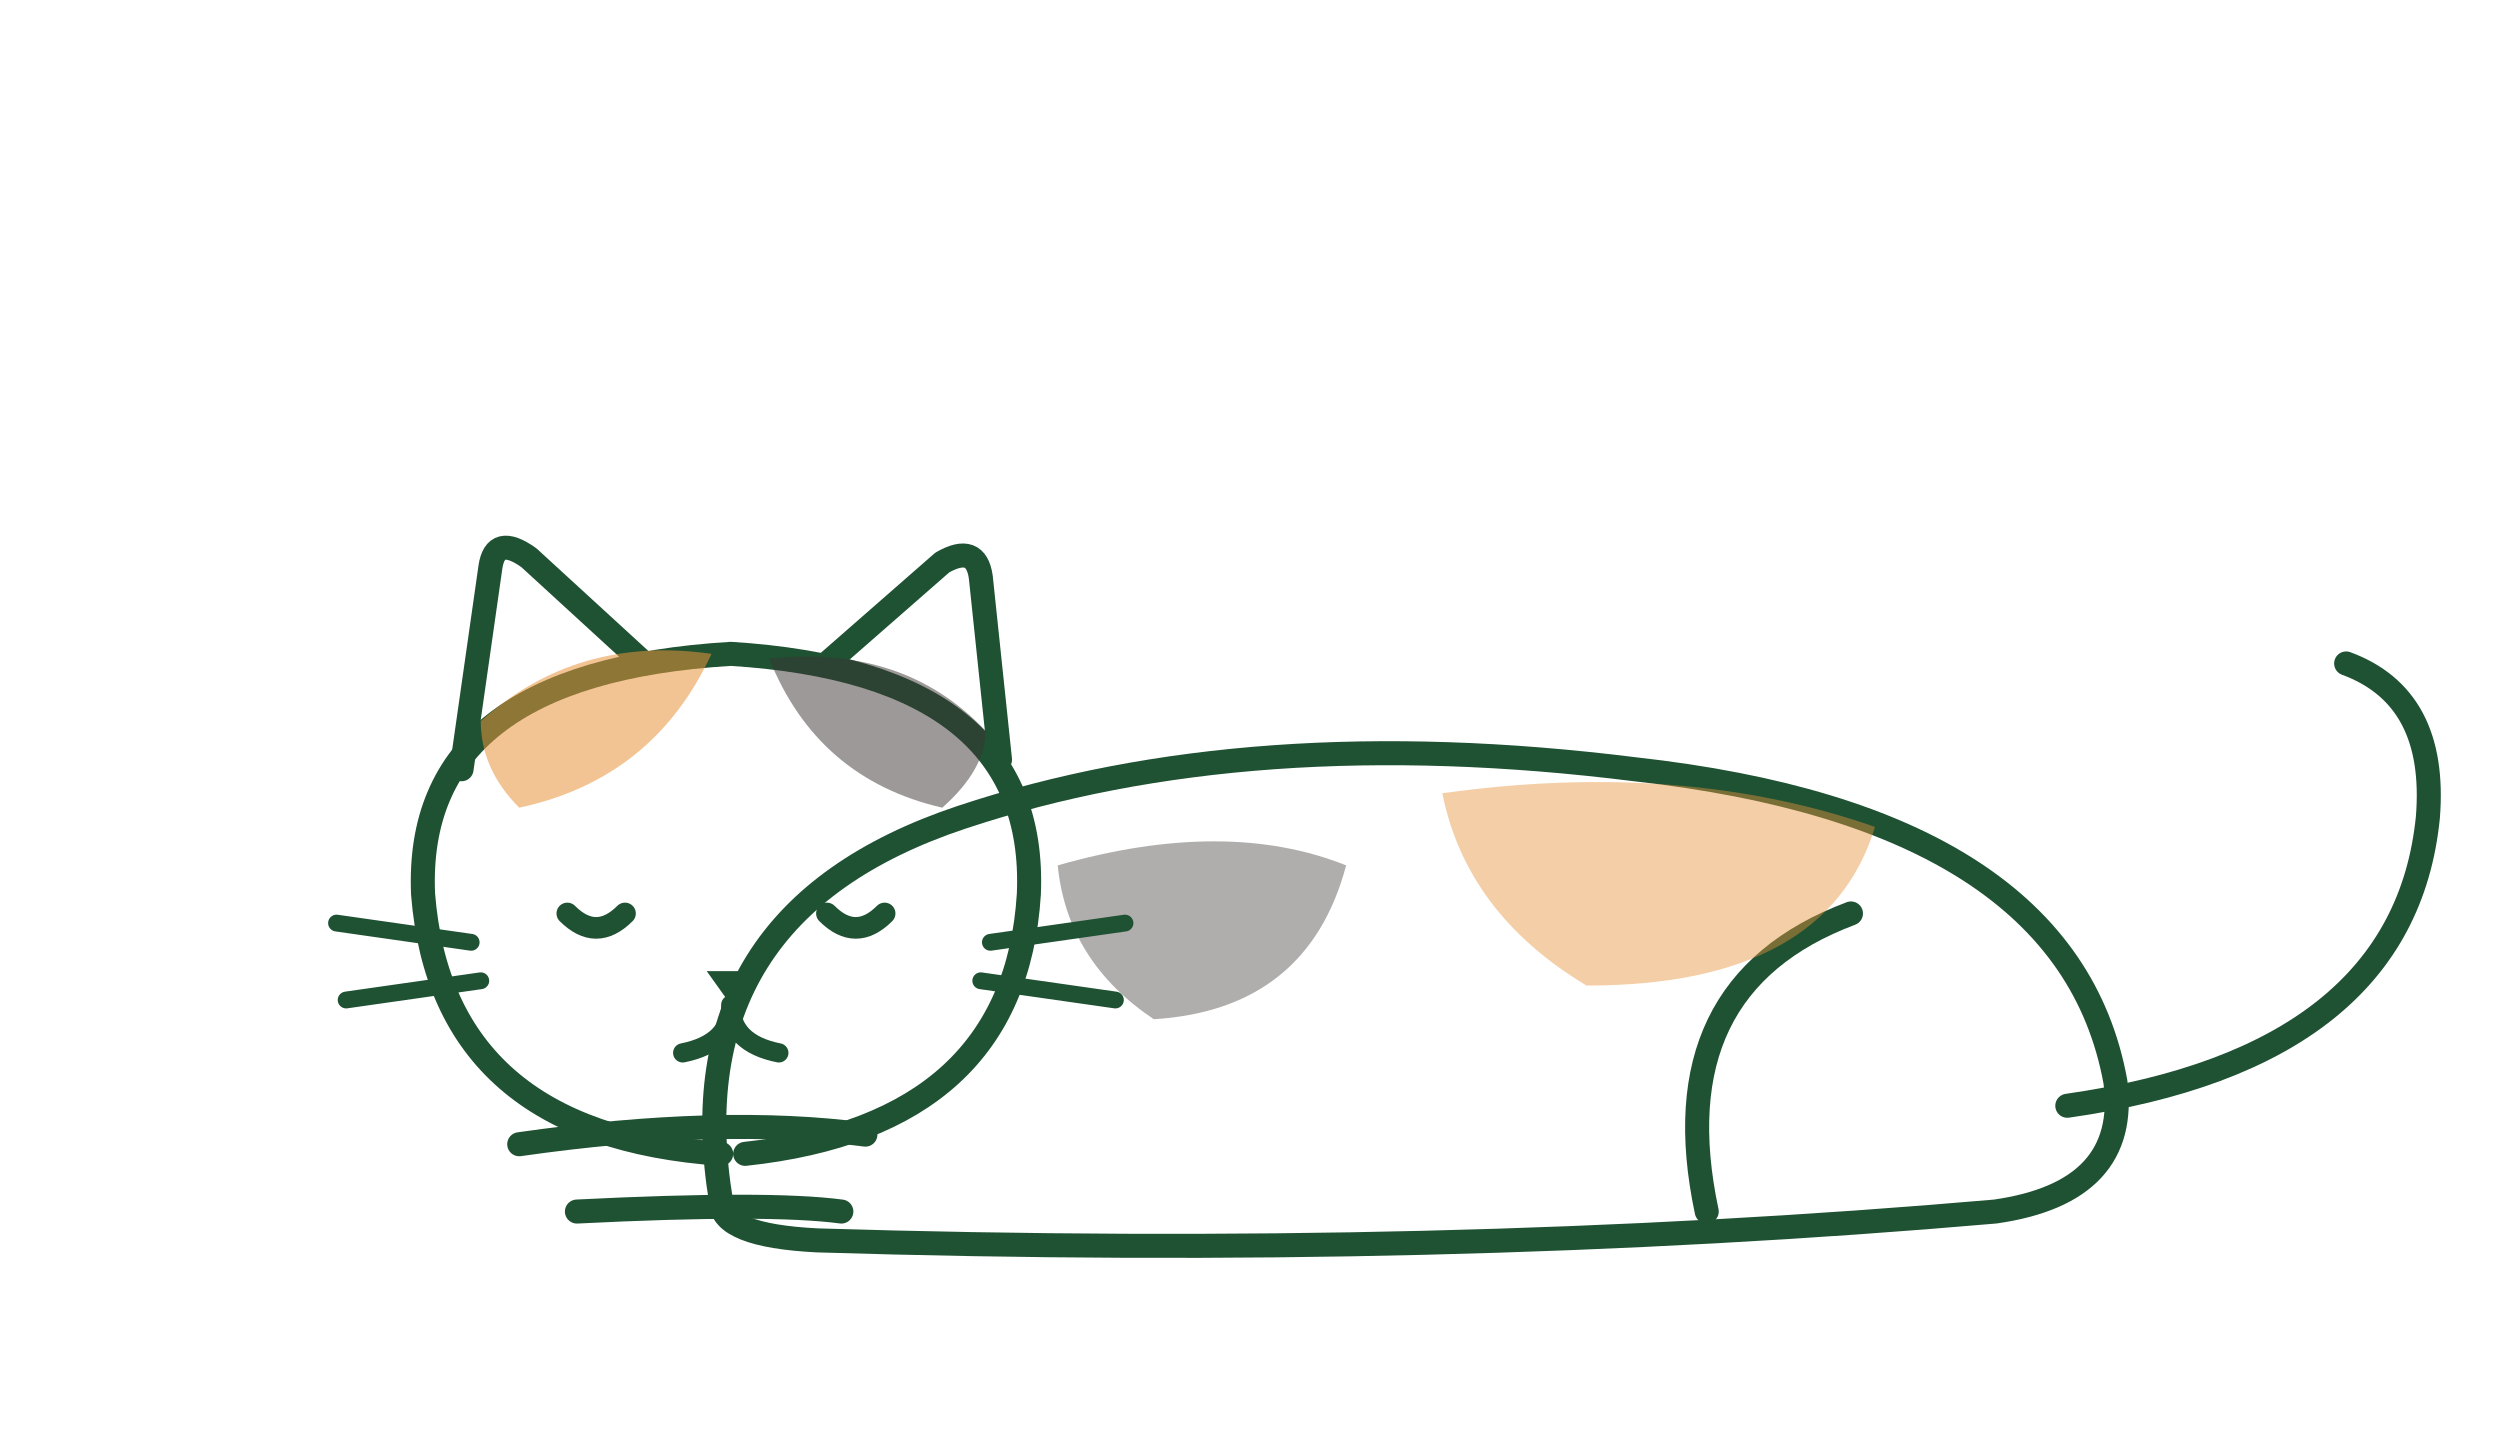
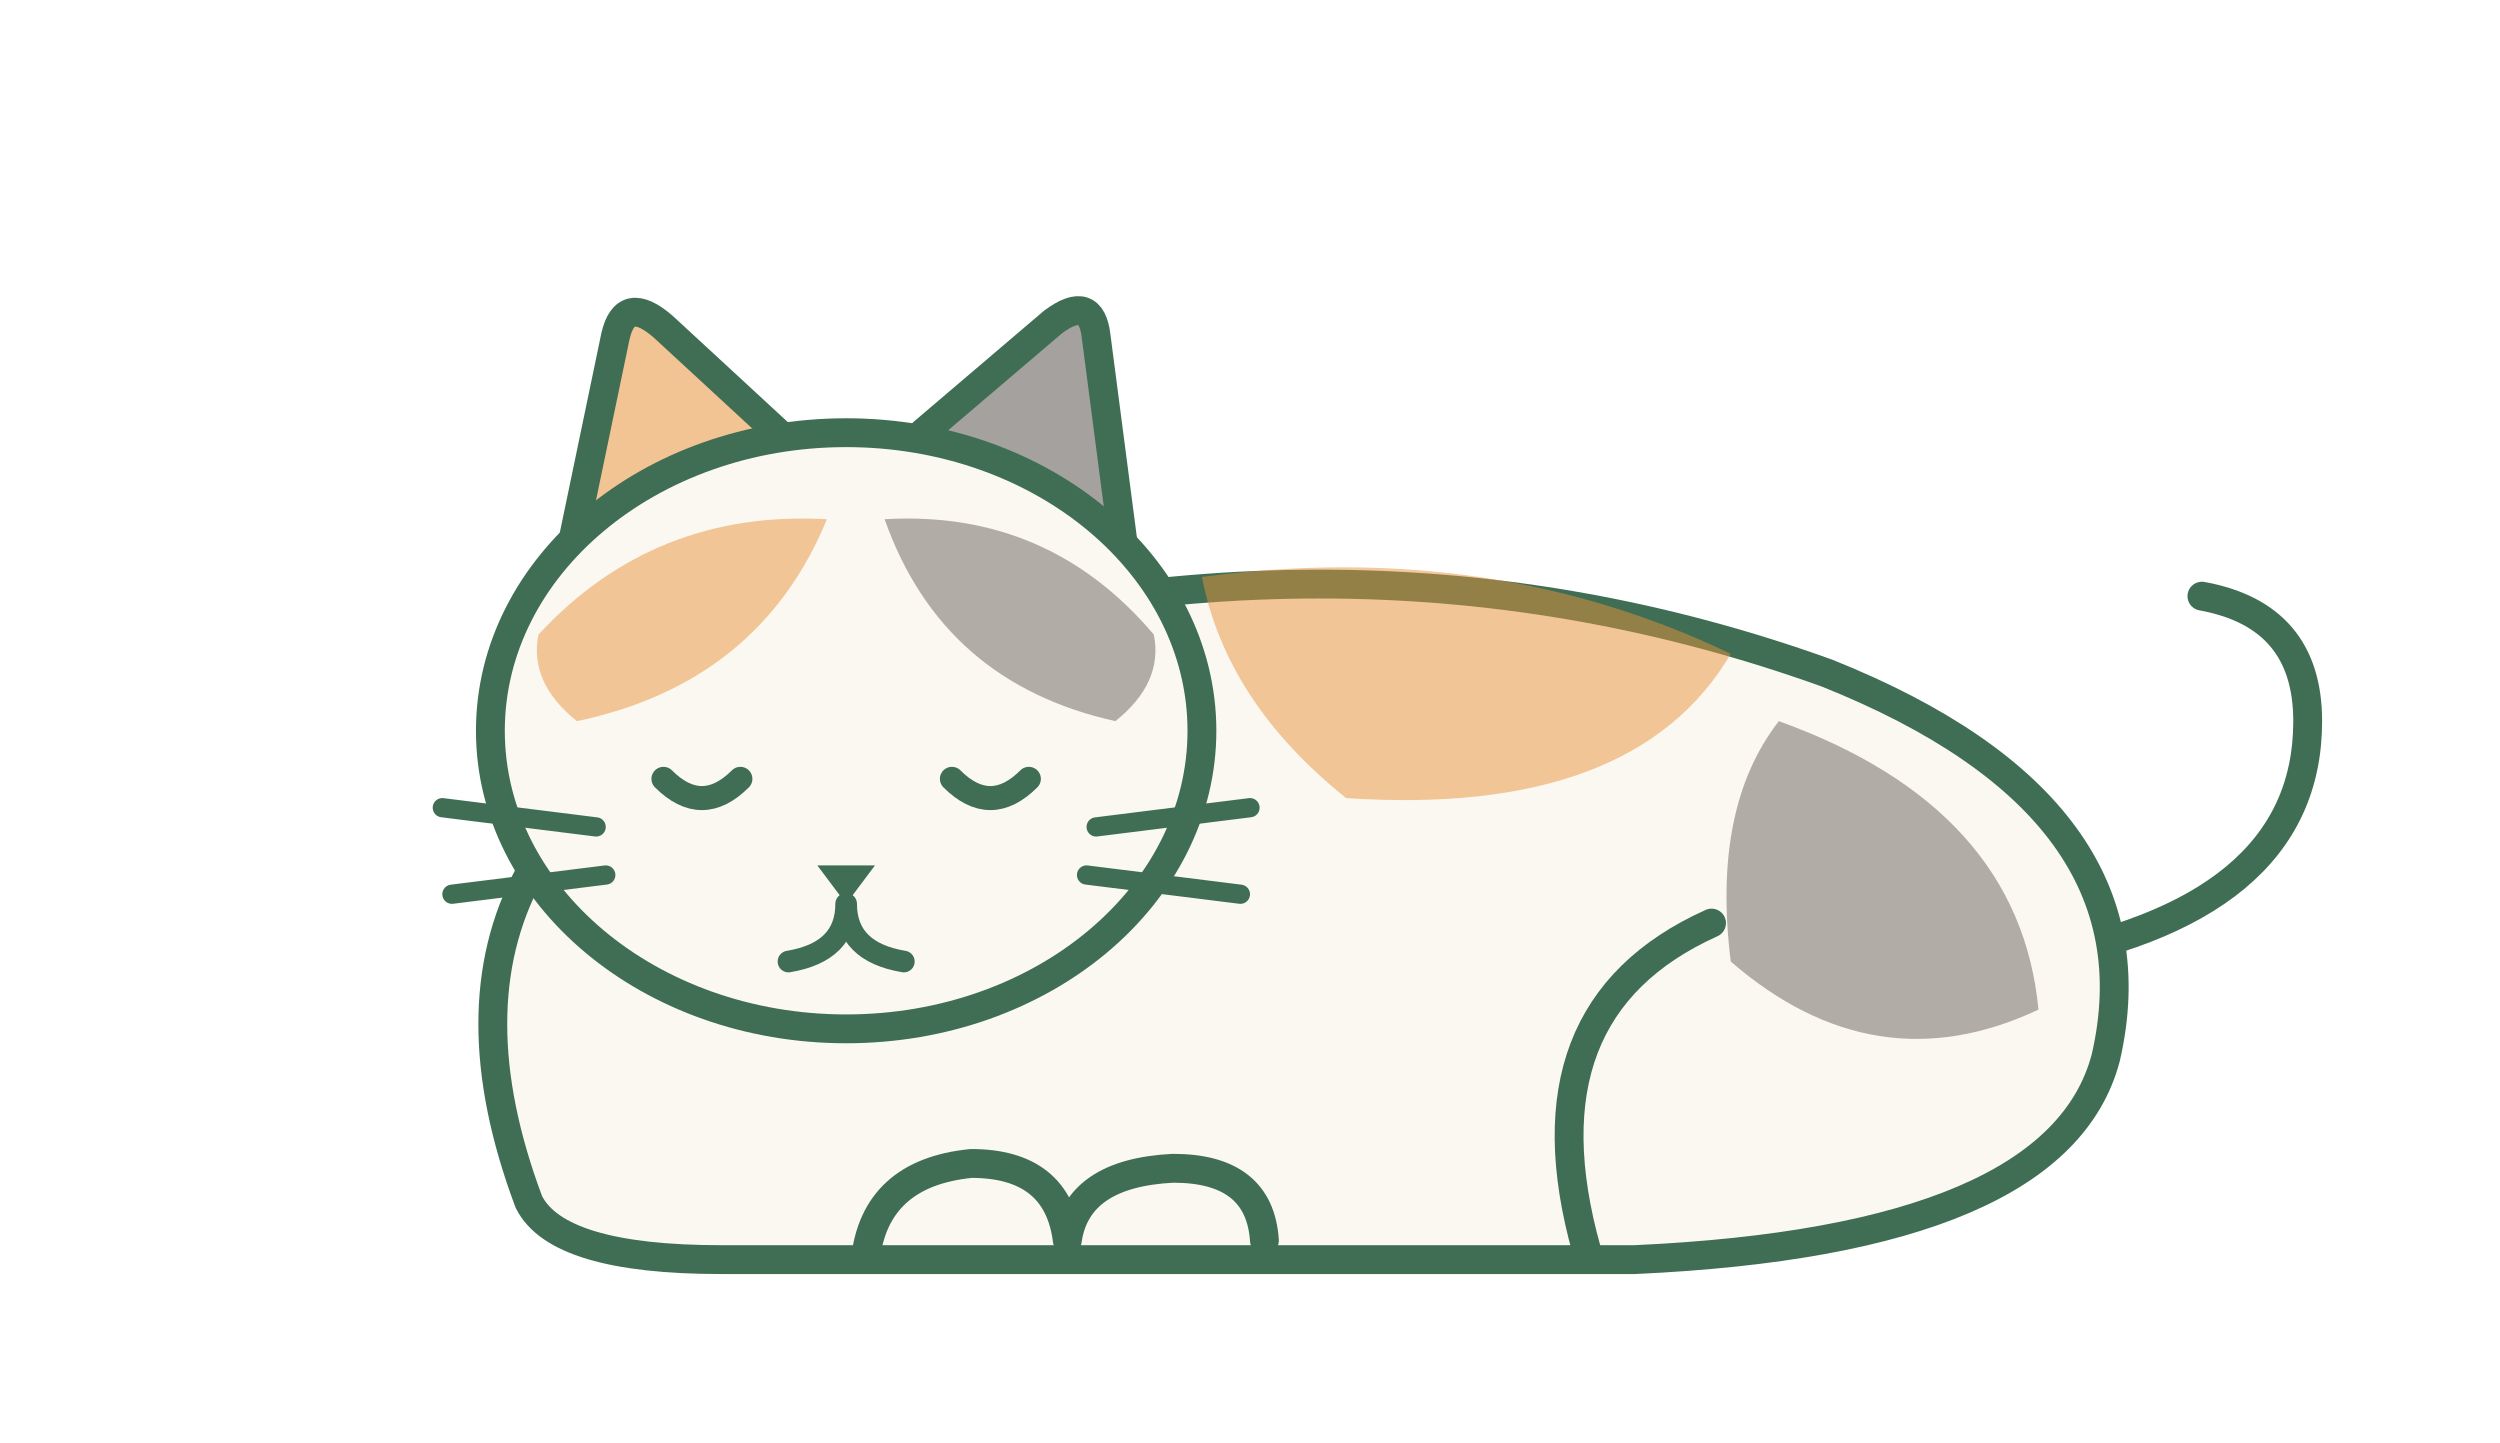
<svg xmlns="http://www.w3.org/2000/svg" viewBox="0 0 520 300" role="img" aria-label="">
  <style>
-     .bigtail { transform-box: fill-box; transform-origin: left center; animation: bigsway 6.5s ease-in-out infinite alternate; }
-     @keyframes bigsway { from { transform: rotate(-3deg); } to { transform: rotate(5deg); } }
+     .bigtail { transform-box: fill-box; transform-origin: right bottom; animation: bigsway 7s ease-in-out infinite alternate; }
+     @keyframes bigsway { from { transform: rotate(0deg); } to { transform: rotate(4deg); } }
  </style>
-   <g fill="none" stroke="#1f5133" stroke-width="5" stroke-linecap="round" stroke-linejoin="round">
-     <path class="bigtail" d="M430 230 Q500 220 505 170 Q507 145 488 138" />
-     <path d="M150 250 Q140 190 200 170 Q260 150 340 160 Q430 170 440 225 Q443 248 415 252 Q300 262 170 258 Q150 257 150 250 Z" />
-     <path d="M355 252 Q345 205 385 190" />
-     <path d="M175 252 Q160 250 120 252 M180 236 Q150 232 108 238" />
-     <path d="M96 160 L102 118 Q103 111 110 116 L134 138" />
-     <path d="M208 158 L204 120 Q203 113 196 117 L172 138" />
-     <path d="M150 240 Q92 236 88 186 Q86 140 152 136 Q216 140 214 186 Q211 234 155 240" />
-     <path d="M100 150 Q120 132 148 136 Q136 162 108 168 Q100 160 100 150 Z" fill="#e8933a" fill-opacity="0.55" stroke="none" />
-     <path d="M205 152 Q188 134 160 137 Q170 162 196 168 Q205 160 205 152 Z" fill="#3a3532" fill-opacity="0.5" stroke="none" />
-     <path d="M300 165 Q350 158 390 172 Q380 205 330 205 Q305 190 300 165 Z" fill="#e8933a" fill-opacity="0.45" stroke="none" />
-     <path d="M220 180 Q255 170 280 180 Q272 210 240 212 Q222 200 220 180 Z" fill="#3a3532" fill-opacity="0.4" stroke="none" />
-     <path d="M118 190 Q124 196 130 190 M172 190 Q178 196 184 190" stroke-width="4.5" />
-     <path d="M147 202 L157 202 L152 209 Z" fill="#1f5133" stroke="none" />
-     <path d="M152 209 Q152 217 142 219 M152 209 Q152 217 162 219" stroke-width="4" />
-     <path d="M70 192 L98 196 M72 208 L100 204 M234 192 L206 196 M232 208 L204 204" stroke-width="3.5" />
+   <g stroke="#3f6e54" stroke-width="6" stroke-linecap="round" stroke-linejoin="round">
+     <path class="bigtail" d="M420 200 Q480 190 480 150 Q480 128 458 124" fill="none" />
+     <path d="M110 250 Q80 170 170 138 Q280 104 380 140 Q450 168 438 220 Q428 258 340 262 L150 262 Q116 262 110 250 Z" fill="#fbf8f1" />
+     <path d="M250 120 Q310 112 360 136 Q340 170 280 166 Q255 146 250 120 Z" fill="#e8933a" fill-opacity="0.5" stroke="none" />
+     <path d="M370 150 Q420 168 424 210 Q390 226 360 200 Q356 168 370 150 Z" fill="#4a4440" fill-opacity="0.42" stroke="none" />
+     <path d="M330 260 Q316 210 356 192" fill="none" />
+     <path d="M180 262 Q182 244 202 242 Q220 242 222 258 M222 258 Q224 244 244 243 Q262 243 263 258" fill="none" />
+     <path d="M118 118 L128 70 Q130 61 138 68 L164 92" fill="#e8933a" fill-opacity="0.55" />
+     <path d="M234 116 L228 70 Q227 61 219 67 L192 90" fill="#4a4440" fill-opacity="0.5" />
+     <ellipse cx="176" cy="152" rx="74" ry="62" fill="#fbf8f1" />
+     <path d="M112 132 Q136 106 172 108 Q158 142 120 150 Q110 142 112 132 Z" fill="#e8933a" fill-opacity="0.5" stroke="none" />
+     <path d="M240 132 Q218 106 184 108 Q196 142 232 150 Q242 142 240 132 Z" fill="#4a4440" fill-opacity="0.42" stroke="none" />
+     <path d="M138 162 Q146 170 154 162 M198 162 Q206 170 214 162" fill="none" stroke-width="5" />
+     <path d="M170 180 L182 180 L176 188 Z" fill="#3f6e54" stroke="none" />
+     <path d="M176 188 Q176 198 164 200 M176 188 Q176 198 188 200" fill="none" stroke-width="4.5" />
+     <path d="M92 168 L124 172 M94 186 L126 182 M260 168 L228 172 M258 186 L226 182" fill="none" stroke-width="4" />
  </g>
</svg>
